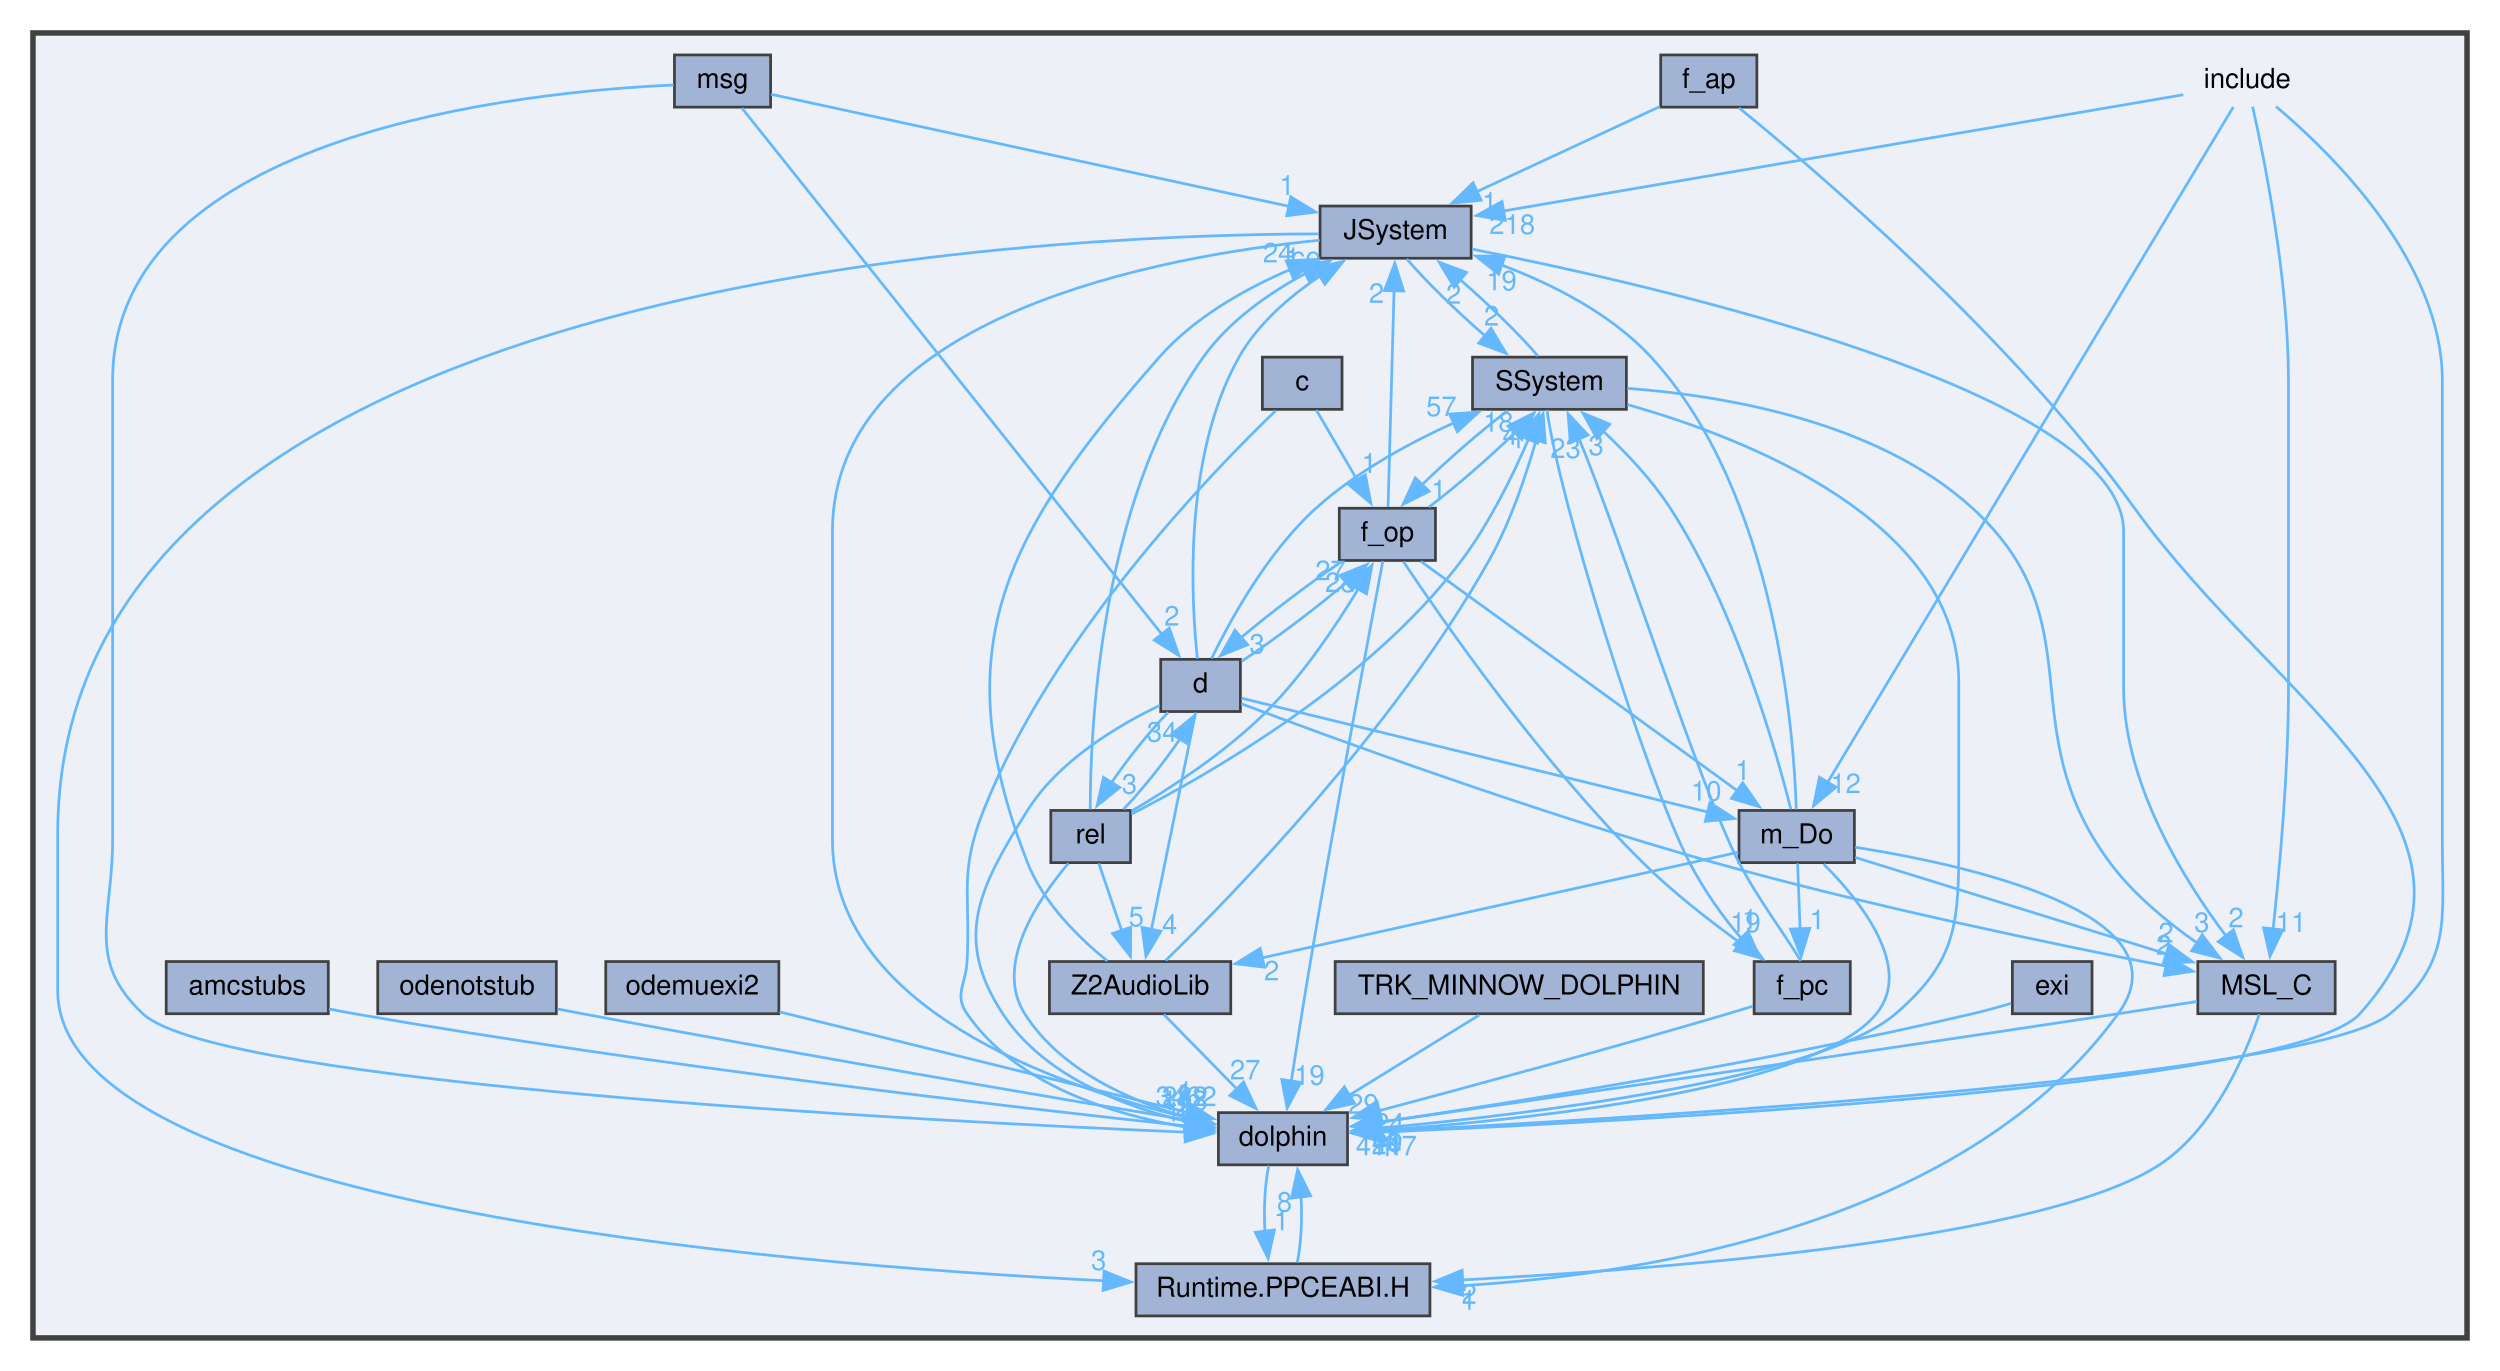
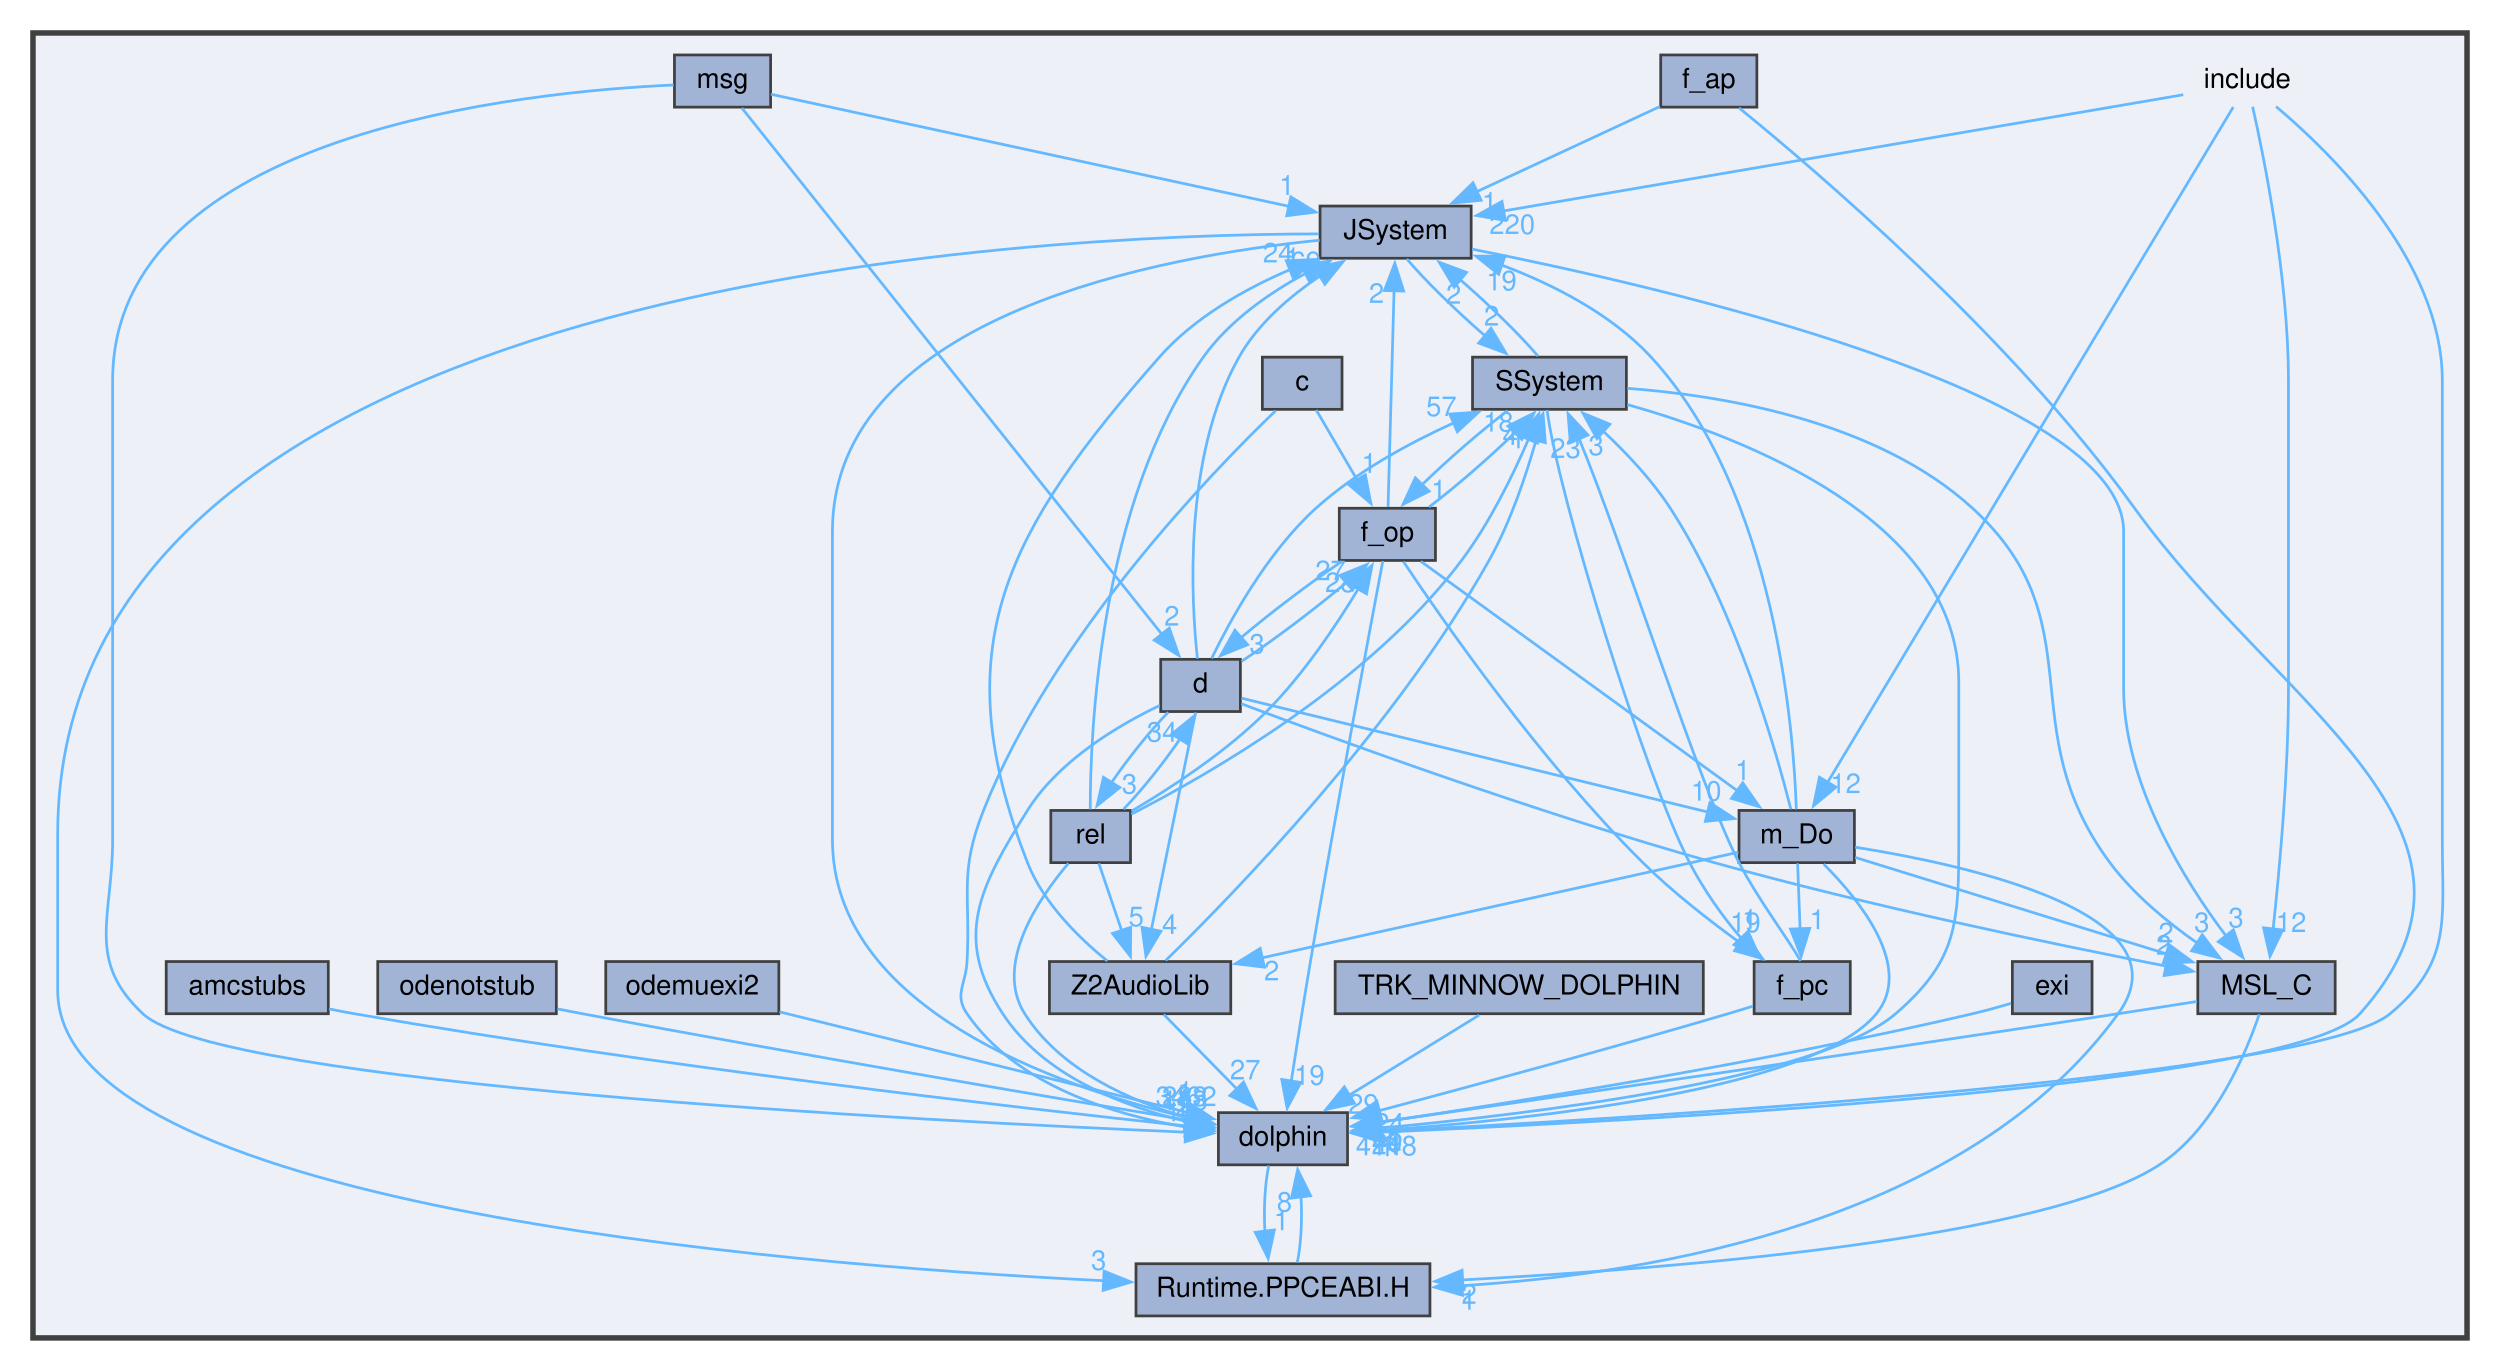
<svg xmlns="http://www.w3.org/2000/svg" xmlns:xlink="http://www.w3.org/1999/xlink" width="910pt" height="499pt" viewBox="0.00 0.00 910.00 499.00">
  <g id="graph0" class="graph" transform="scale(1 1) rotate(0) translate(4 495)">
    <g id="clust1" class="cluster">
      <g id="a_clust1">
        <a xlink:href="dir_d44c64559bbebec7f509842c48db8b23.html" target="_top">
          <polygon fill="#edf0f7" stroke="#404040" stroke-width="2" points="8,-8 8,-483 894,-483 894,-8 8,-8" />
        </a>
      </g>
    </g>
    <g id="node1" class="node">
      <text text-anchor="middle" x="814" y="-463" font-family="Helvetica,sans-Serif" font-size="10.00">include</text>
    </g>
    <g id="node5" class="node">
      <g id="a_node5">
        <a xlink:href="dir_b778c3f297ab88300258a2935792c8cc.html" target="_top" xlink:title="dolphin">
          <polygon fill="#a2b4d6" stroke="#404040" points="486.5,-90 439.5,-90 439.5,-71 486.5,-71 486.5,-90" />
          <text text-anchor="middle" x="463" y="-78" font-family="Helvetica,sans-Serif" font-size="10.00">dolphin</text>
        </a>
      </g>
    </g>
    <g id="edge3" class="edge">
      <path fill="none" stroke="#63b8ff" d="M824.48,-456.22C844.23,-439.61 885,-400.03 885,-356.5 885,-356.5 885,-356.5 885,-189.5 885,-160.04 888.63,-144.87 866,-126 837.97,-102.63 590.83,-87.92 498.02,-83.17" />
      <polygon fill="#63b8ff" stroke="#63b8ff" points="498.41,-79.69 488.24,-82.68 498.06,-86.68 498.41,-79.69" />
      <g id="a_edge3-headlabel">
-         <a xlink:href="dir_000832_000786.html" target="_top" xlink:title="4147">
-           <text text-anchor="middle" x="500.63" y="-74.46" font-family="Helvetica,sans-Serif" font-size="10.00" fill="#63b8ff">4147</text>
+         <a xlink:href="dir_000832_000786.html" target="_top" xlink:title="4148">
+           <text text-anchor="middle" x="500.63" y="-74.46" font-family="Helvetica,sans-Serif" font-size="10.00" fill="#63b8ff">4148</text>
        </a>
      </g>
    </g>
    <g id="node10" class="node">
      <g id="a_node10">
        <a xlink:href="dir_4f0979a7f5e3194619cde56505e372d8.html" target="_top" xlink:title="JSystem">
          <polygon fill="#a2b4d6" stroke="#404040" points="531.5,-420 476.5,-420 476.5,-401 531.5,-401 531.5,-420" />
          <text text-anchor="middle" x="504" y="-408" font-family="Helvetica,sans-Serif" font-size="10.00">JSystem</text>
        </a>
      </g>
    </g>
    <g id="edge1" class="edge">
      <path fill="none" stroke="#63b8ff" d="M790.7,-460.52C737.83,-451.48 608.33,-429.34 543.02,-418.17" />
      <polygon fill="#63b8ff" stroke="#63b8ff" points="543.91,-414.77 533.47,-416.54 542.73,-421.67 543.91,-414.77" />
      <g id="a_edge1-headlabel">
-         <a xlink:href="dir_000832_000871.html" target="_top" xlink:title="218">
-           <text text-anchor="middle" x="546.44" y="-409.83" font-family="Helvetica,sans-Serif" font-size="10.00" fill="#63b8ff">218</text>
+         <a xlink:href="dir_000832_000871.html" target="_top" xlink:title="220">
+           <text text-anchor="middle" x="546.44" y="-409.83" font-family="Helvetica,sans-Serif" font-size="10.00" fill="#63b8ff">220</text>
        </a>
      </g>
    </g>
    <g id="node11" class="node">
      <g id="a_node11">
        <a xlink:href="dir_6bdfff2c28f90f381b6da5bee088878b.html" target="_top" xlink:title="m_Do">
          <polygon fill="#a2b4d6" stroke="#404040" points="671,-200 629,-200 629,-181 671,-181 671,-200" />
          <text text-anchor="middle" x="650" y="-188" font-family="Helvetica,sans-Serif" font-size="10.00">m_Do</text>
        </a>
      </g>
    </g>
    <g id="edge2" class="edge">
      <path fill="none" stroke="#63b8ff" d="M808.91,-456.03C786.15,-418.14 693.38,-263.71 661.12,-210.01" />
      <polygon fill="#63b8ff" stroke="#63b8ff" points="664.29,-208.48 656.14,-201.71 658.28,-212.09 664.29,-208.48" />
      <g id="a_edge2-headlabel">
        <a xlink:href="dir_000832_001264.html" target="_top" xlink:title="12">
          <text text-anchor="middle" x="667.79" y="-206.3" font-family="Helvetica,sans-Serif" font-size="10.00" fill="#63b8ff">12</text>
        </a>
      </g>
    </g>
    <g id="node13" class="node">
      <g id="a_node13">
        <a xlink:href="dir_e464f436794397718a79e116ac090ffa.html" target="_top" xlink:title="MSL_C">
          <polygon fill="#a2b4d6" stroke="#404040" points="846,-145 796,-145 796,-126 846,-126 846,-145" />
          <text text-anchor="middle" x="821" y="-133" font-family="Helvetica,sans-Serif" font-size="10.00">MSL_C</text>
        </a>
      </g>
    </g>
    <g id="edge4" class="edge">
      <path fill="none" stroke="#63b8ff" d="M815.96,-456.15C820.03,-438.09 829,-393.98 829,-356.5 829,-356.5 829,-356.5 829,-244.5 829,-213.84 825.75,-178.42 823.4,-156.74" />
      <polygon fill="#63b8ff" stroke="#63b8ff" points="826.89,-156.49 822.28,-146.95 819.94,-157.28 826.89,-156.49" />
      <g id="a_edge4-headlabel">
-         <a xlink:href="dir_000832_001281.html" target="_top" xlink:title="11">
-           <text text-anchor="middle" x="829.95" y="-155.74" font-family="Helvetica,sans-Serif" font-size="10.00" fill="#63b8ff">11</text>
+         <a xlink:href="dir_000832_001281.html" target="_top" xlink:title="12">
+           <text text-anchor="middle" x="829.95" y="-155.74" font-family="Helvetica,sans-Serif" font-size="10.00" fill="#63b8ff">12</text>
        </a>
      </g>
    </g>
    <g id="node2" class="node">
      <g id="a_node2">
        <a xlink:href="dir_69c21e3fe128ba7f70ba19e6abc39168.html" target="_top" xlink:title="amcstubs">
          <polygon fill="#a2b4d6" stroke="#404040" points="115.5,-145 56.5,-145 56.5,-126 115.5,-126 115.5,-145" />
          <text text-anchor="middle" x="86" y="-133" font-family="Helvetica,sans-Serif" font-size="10.00">amcstubs</text>
        </a>
      </g>
    </g>
    <g id="edge5" class="edge">
      <path fill="none" stroke="#63b8ff" d="M115.76,-127.75C118.87,-127.12 122,-126.52 125,-126 234.87,-106.83 366.13,-91.77 427.76,-85.16" />
      <polygon fill="#63b8ff" stroke="#63b8ff" points="428.05,-88.65 437.62,-84.11 427.31,-81.68 428.05,-88.65" />
      <g id="a_edge5-headlabel">
        <a xlink:href="dir_000005_000786.html" target="_top" xlink:title="1">
          <text text-anchor="middle" x="426.28" y="-89.19" font-family="Helvetica,sans-Serif" font-size="10.00" fill="#63b8ff">1</text>
        </a>
      </g>
    </g>
    <g id="node3" class="node">
      <g id="a_node3">
        <a xlink:href="dir_f0bbaeb96b1b216779501c980a5af6c6.html" target="_top" xlink:title="c">
          <polygon fill="#a2b4d6" stroke="#404040" points="484.5,-365 455.5,-365 455.5,-346 484.5,-346 484.5,-365" />
          <text text-anchor="middle" x="470" y="-353" font-family="Helvetica,sans-Serif" font-size="10.00">c</text>
        </a>
      </g>
    </g>
    <g id="edge6" class="edge">
      <path fill="none" stroke="#63b8ff" d="M460.36,-345.52C437.3,-323.37 379.02,-263.32 354,-200 344.96,-177.13 349.34,-169.55 348,-145 347.54,-136.57 343.23,-132.97 348,-126 365.82,-100 401.17,-89.19 428,-84.69" />
      <polygon fill="#63b8ff" stroke="#63b8ff" points="428.37,-88.18 437.77,-83.3 427.38,-81.25 428.37,-88.18" />
      <g id="a_edge6-headlabel">
        <a xlink:href="dir_000014_000786.html" target="_top" xlink:title="2">
          <text text-anchor="middle" x="426.71" y="-88.78" font-family="Helvetica,sans-Serif" font-size="10.00" fill="#63b8ff">2</text>
        </a>
      </g>
    </g>
    <g id="node8" class="node">
      <g id="a_node8">
        <a xlink:href="dir_fbb29e8cafd745cbb7106b56de6b5377.html" target="_top" xlink:title="f_op">
          <polygon fill="#a2b4d6" stroke="#404040" points="518.5,-310 483.5,-310 483.5,-291 518.5,-291 518.5,-310" />
          <text text-anchor="middle" x="501" y="-298" font-family="Helvetica,sans-Serif" font-size="10.00">f_op</text>
        </a>
      </g>
    </g>
    <g id="edge7" class="edge">
      <path fill="none" stroke="#63b8ff" d="M475.12,-345.75C479.18,-338.81 484.99,-328.86 490.09,-320.16" />
      <polygon fill="#63b8ff" stroke="#63b8ff" points="492.98,-322.15 495.01,-311.75 486.94,-318.61 492.98,-322.15" />
      <g id="a_edge7-headlabel">
        <a xlink:href="dir_000014_000812.html" target="_top" xlink:title="1">
          <text text-anchor="middle" x="494.38" y="-322.88" font-family="Helvetica,sans-Serif" font-size="10.00" fill="#63b8ff">1</text>
        </a>
      </g>
    </g>
    <g id="node4" class="node">
      <g id="a_node4">
        <a xlink:href="dir_cc3ad1aed4be3f446fdd7af78322f5bf.html" target="_top" xlink:title="d">
          <polygon fill="#a2b4d6" stroke="#404040" points="447.5,-255 418.5,-255 418.5,-236 447.5,-236 447.5,-255" />
          <text text-anchor="middle" x="433" y="-243" font-family="Helvetica,sans-Serif" font-size="10.00">d</text>
        </a>
      </g>
    </g>
    <g id="edge12" class="edge">
      <path fill="none" stroke="#63b8ff" d="M418.14,-238.21C403.4,-231.17 381.43,-218.28 370,-200 352.43,-171.91 342.85,-153.72 361,-126 375.76,-103.46 404.7,-92.27 428,-86.76" />
      <polygon fill="#63b8ff" stroke="#63b8ff" points="428.67,-90.19 437.74,-84.73 427.24,-83.34 428.67,-90.19" />
      <g id="a_edge12-headlabel">
        <a xlink:href="dir_000024_000786.html" target="_top" xlink:title="148">
          <text text-anchor="middle" x="427.21" y="-90.9" font-family="Helvetica,sans-Serif" font-size="10.00" fill="#63b8ff">148</text>
        </a>
      </g>
    </g>
    <g id="edge14" class="edge">
      <path fill="none" stroke="#63b8ff" d="M447.99,-254.32C459.47,-261.86 474.85,-273.51 486.24,-283.09" />
      <polygon fill="#63b8ff" stroke="#63b8ff" points="483.72,-285.54 493.54,-289.51 488.34,-280.28 483.72,-285.54" />
      <g id="a_edge14-headlabel">
        <a xlink:href="dir_000024_000812.html" target="_top" xlink:title="27">
          <text text-anchor="middle" x="480.29" y="-283.8" font-family="Helvetica,sans-Serif" font-size="10.00" fill="#63b8ff">27</text>
        </a>
      </g>
    </g>
    <g id="edge8" class="edge">
      <path fill="none" stroke="#63b8ff" d="M431.87,-255.23C429.62,-275.84 426.47,-328.54 447,-365 453.84,-377.14 465.46,-387.12 476.44,-394.53" />
      <polygon fill="#63b8ff" stroke="#63b8ff" points="474.56,-397.49 484.9,-399.8 478.26,-391.54 474.56,-397.49" />
      <g id="a_edge8-headlabel">
        <a xlink:href="dir_000024_000871.html" target="_top" xlink:title="69">
          <text text-anchor="middle" x="471.29" y="-396.29" font-family="Helvetica,sans-Serif" font-size="10.00" fill="#63b8ff">69</text>
        </a>
      </g>
    </g>
    <g id="edge10" class="edge">
      <path fill="none" stroke="#63b8ff" d="M447.92,-240.86C482.77,-232.34 570.2,-210.99 617.84,-199.36" />
      <polygon fill="#63b8ff" stroke="#63b8ff" points="618.4,-202.82 627.29,-197.05 616.74,-196.02 618.4,-202.82" />
      <g id="a_edge10-headlabel">
        <a xlink:href="dir_000024_001264.html" target="_top" xlink:title="10">
          <text text-anchor="middle" x="617.06" y="-203.57" font-family="Helvetica,sans-Serif" font-size="10.00" fill="#63b8ff">10</text>
        </a>
      </g>
    </g>
    <g id="edge15" class="edge">
      <path fill="none" stroke="#63b8ff" d="M447.85,-238.83C479.28,-226.99 554.95,-199.19 620,-181 676.86,-165.1 744.03,-151.19 784.53,-143.32" />
      <polygon fill="#63b8ff" stroke="#63b8ff" points="785.07,-146.79 794.23,-141.46 783.75,-139.91 785.07,-146.79" />
      <g id="a_edge15-headlabel">
        <a xlink:href="dir_000024_001281.html" target="_top" xlink:title="2">
          <text text-anchor="middle" x="783.56" y="-147.47" font-family="Helvetica,sans-Serif" font-size="10.00" fill="#63b8ff">2</text>
        </a>
      </g>
    </g>
    <g id="node16" class="node">
      <g id="a_node16">
        <a xlink:href="dir_d1e95842203b094e4f127fa85baf24b5.html" target="_top" xlink:title="rel">
          <polygon fill="#a2b4d6" stroke="#404040" points="407.5,-200 378.5,-200 378.5,-181 407.5,-181 407.5,-200" />
          <text text-anchor="middle" x="393" y="-188" font-family="Helvetica,sans-Serif" font-size="10.00">rel</text>
        </a>
      </g>
    </g>
    <g id="edge13" class="edge">
      <path fill="none" stroke="#63b8ff" d="M421.23,-235.75C414.5,-228.81 406.56,-218.86 400.6,-210.16" />
      <polygon fill="#63b8ff" stroke="#63b8ff" points="403.6,-208.36 395.34,-201.73 397.66,-212.06 403.6,-208.36" />
      <g id="a_edge13-headlabel">
        <a xlink:href="dir_000024_001315.html" target="_top" xlink:title="3">
          <text text-anchor="middle" x="407.11" y="-206.12" font-family="Helvetica,sans-Serif" font-size="10.00" fill="#63b8ff">3</text>
        </a>
      </g>
    </g>
    <g id="node18" class="node">
      <g id="a_node18">
        <a xlink:href="dir_54283da8a0cf1311a88c964d76512876.html" target="_top" xlink:title="SSystem">
          <polygon fill="#a2b4d6" stroke="#404040" points="588,-365 532,-365 532,-346 588,-346 588,-365" />
          <text text-anchor="middle" x="560" y="-353" font-family="Helvetica,sans-Serif" font-size="10.00">SSystem</text>
        </a>
      </g>
    </g>
    <g id="edge9" class="edge">
      <path fill="none" stroke="#63b8ff" d="M437.02,-255.31C443.45,-268.59 457.14,-293.88 475,-310 489.6,-323.19 508.83,-333.68 525.3,-341.15" />
      <polygon fill="#63b8ff" stroke="#63b8ff" points="523.69,-344.27 534.26,-345.03 526.47,-337.85 523.69,-344.27" />
      <g id="a_edge9-headlabel">
        <a xlink:href="dir_000024_001726.html" target="_top" xlink:title="57">
          <text text-anchor="middle" x="520.66" y="-343.55" font-family="Helvetica,sans-Serif" font-size="10.00" fill="#63b8ff">57</text>
        </a>
      </g>
    </g>
    <g id="node20" class="node">
      <g id="a_node20">
        <a xlink:href="dir_81939fb769658ab66ba54ec390580a1a.html" target="_top" xlink:title="Z2AudioLib">
          <polygon fill="#a2b4d6" stroke="#404040" points="444,-145 378,-145 378,-126 444,-126 444,-145" />
          <text text-anchor="middle" x="411" y="-133" font-family="Helvetica,sans-Serif" font-size="10.00">Z2AudioLib</text>
        </a>
      </g>
    </g>
    <g id="edge11" class="edge">
      <path fill="none" stroke="#63b8ff" d="M431.2,-235.66C427.7,-218.5 419.91,-180.26 415.09,-156.6" />
      <polygon fill="#63b8ff" stroke="#63b8ff" points="418.55,-156.04 413.13,-146.94 411.69,-157.44 418.55,-156.04" />
      <g id="a_edge11-headlabel">
        <a xlink:href="dir_000024_001735.html" target="_top" xlink:title="4">
          <text text-anchor="middle" x="421.75" y="-155.02" font-family="Helvetica,sans-Serif" font-size="10.00" fill="#63b8ff">4</text>
        </a>
      </g>
    </g>
    <g id="node17" class="node">
      <g id="a_node17">
        <a xlink:href="dir_6141ad2e1396b1970c524b101e645d67.html" target="_top" xlink:title="Runtime.PPCEABI.H">
          <polygon fill="#a2b4d6" stroke="#404040" points="516.5,-35 409.5,-35 409.5,-16 516.5,-16 516.5,-35" />
          <text text-anchor="middle" x="463" y="-23" font-family="Helvetica,sans-Serif" font-size="10.00">Runtime.PPCEABI.H</text>
        </a>
      </g>
    </g>
    <g id="edge16" class="edge">
      <path fill="none" stroke="#63b8ff" d="M457.83,-70.75C456.42,-64.19 455.96,-54.95 456.43,-46.6" />
      <polygon fill="#63b8ff" stroke="#63b8ff" points="459.87,-47.3 457.61,-36.94 452.92,-46.45 459.87,-47.3" />
      <g id="a_edge16-headlabel">
        <a xlink:href="dir_000786_001701.html" target="_top" xlink:title="1">
          <text text-anchor="middle" x="462.44" y="-47.21" font-family="Helvetica,sans-Serif" font-size="10.00" fill="#63b8ff">1</text>
        </a>
      </g>
    </g>
    <g id="node6" class="node">
      <g id="a_node6">
        <a xlink:href="dir_bd30b2f27e7c332535a4051e395ad81c.html" target="_top" xlink:title="exi">
          <polygon fill="#a2b4d6" stroke="#404040" points="757.5,-145 728.5,-145 728.5,-126 757.5,-126 757.5,-145" />
          <text text-anchor="middle" x="743" y="-133" font-family="Helvetica,sans-Serif" font-size="10.00">exi</text>
        </a>
      </g>
    </g>
    <g id="edge17" class="edge">
      <path fill="none" stroke="#63b8ff" d="M728.03,-129.77C723.55,-128.45 718.6,-127.08 714,-126 637.57,-108.08 546.56,-93.63 497.86,-86.44" />
      <polygon fill="#63b8ff" stroke="#63b8ff" points="498.61,-83.02 488.2,-85.03 497.59,-89.94 498.61,-83.02" />
      <g id="a_edge17-headlabel">
        <a xlink:href="dir_000800_000786.html" target="_top" xlink:title="2">
          <text text-anchor="middle" x="501.07" y="-78.01" font-family="Helvetica,sans-Serif" font-size="10.00" fill="#63b8ff">2</text>
        </a>
      </g>
    </g>
    <g id="node7" class="node">
      <g id="a_node7">
        <a xlink:href="dir_842110f85f767812b47b9e09c1085d00.html" target="_top" xlink:title="f_ap">
          <polygon fill="#a2b4d6" stroke="#404040" points="635.5,-475 600.5,-475 600.5,-456 635.5,-456 635.5,-475" />
          <text text-anchor="middle" x="618" y="-463" font-family="Helvetica,sans-Serif" font-size="10.00">f_ap</text>
        </a>
      </g>
    </g>
    <g id="edge19" class="edge">
      <path fill="none" stroke="#63b8ff" d="M628.98,-455.75C656.17,-433.66 727.71,-372.9 773,-310 825.32,-237.35 914.63,-192.78 855,-126 831.42,-99.6 590.32,-86.82 498.37,-82.88" />
      <polygon fill="#63b8ff" stroke="#63b8ff" points="498.57,-79.38 488.43,-82.46 498.27,-86.38 498.57,-79.38" />
      <g id="a_edge19-headlabel">
        <a xlink:href="dir_000810_000786.html" target="_top" xlink:title="1">
          <text text-anchor="middle" x="500.76" y="-74.13" font-family="Helvetica,sans-Serif" font-size="10.00" fill="#63b8ff">1</text>
        </a>
      </g>
    </g>
    <g id="edge18" class="edge">
      <path fill="none" stroke="#63b8ff" d="M600.19,-456.22C582.38,-447.94 554.67,-435.06 533.56,-425.24" />
      <polygon fill="#63b8ff" stroke="#63b8ff" points="535.13,-422.11 524.58,-421.07 532.17,-428.46 535.13,-422.11" />
      <g id="a_edge18-headlabel">
        <a xlink:href="dir_000810_000871.html" target="_top" xlink:title="1">
          <text text-anchor="middle" x="538.21" y="-417.91" font-family="Helvetica,sans-Serif" font-size="10.00" fill="#63b8ff">1</text>
        </a>
      </g>
    </g>
    <g id="edge25" class="edge">
      <path fill="none" stroke="#63b8ff" d="M484.25,-290.51C472.93,-282.93 458.4,-271.88 447.57,-262.75" />
      <polygon fill="#63b8ff" stroke="#63b8ff" points="450.13,-260.34 440.31,-256.36 445.5,-265.59 450.13,-260.34" />
      <g id="a_edge25-headlabel">
        <a xlink:href="dir_000812_000024.html" target="_top" xlink:title="3">
          <text text-anchor="middle" x="453.57" y="-257.09" font-family="Helvetica,sans-Serif" font-size="10.00" fill="#63b8ff">3</text>
        </a>
      </g>
    </g>
    <g id="edge24" class="edge">
      <path fill="none" stroke="#63b8ff" d="M499.35,-290.8C494.91,-267.31 482.42,-200.64 473,-145 470.54,-130.46 467.95,-114.02 466.03,-101.51" />
      <polygon fill="#63b8ff" stroke="#63b8ff" points="469.49,-100.99 464.52,-91.63 462.57,-102.05 469.49,-100.99" />
      <g id="a_edge24-headlabel">
        <a xlink:href="dir_000812_000786.html" target="_top" xlink:title="19">
          <text text-anchor="middle" x="472.61" y="-100.12" font-family="Helvetica,sans-Serif" font-size="10.00" fill="#63b8ff">19</text>
        </a>
      </g>
    </g>
    <g id="node9" class="node">
      <g id="a_node9">
        <a xlink:href="dir_14c28d3bb977da9b21a3aa2d366ba228.html" target="_top" xlink:title="f_pc">
          <polygon fill="#a2b4d6" stroke="#404040" points="669.5,-145 634.5,-145 634.5,-126 669.5,-126 669.5,-145" />
          <text text-anchor="middle" x="652" y="-133" font-family="Helvetica,sans-Serif" font-size="10.00">f_pc</text>
        </a>
      </g>
    </g>
    <g id="edge20" class="edge">
      <path fill="none" stroke="#63b8ff" d="M506.86,-290.56C520.61,-269.94 556.63,-217.97 594,-181 604.89,-170.23 618.4,-159.73 629.64,-151.63" />
      <polygon fill="#63b8ff" stroke="#63b8ff" points="631.4,-154.67 637.57,-146.06 627.37,-148.94 631.4,-154.67" />
      <g id="a_edge20-headlabel">
        <a xlink:href="dir_000812_000814.html" target="_top" xlink:title="19">
          <text text-anchor="middle" x="631.33" y="-155.69" font-family="Helvetica,sans-Serif" font-size="10.00" fill="#63b8ff">19</text>
        </a>
      </g>
    </g>
    <g id="edge21" class="edge">
      <path fill="none" stroke="#63b8ff" d="M501.25,-310.46C501.73,-327.65 502.78,-365.63 503.44,-389.24" />
      <polygon fill="#63b8ff" stroke="#63b8ff" points="499.94,-389.25 503.71,-399.15 506.93,-389.06 499.94,-389.25" />
      <g id="a_edge21-headlabel">
        <a xlink:href="dir_000812_000871.html" target="_top" xlink:title="2">
          <text text-anchor="middle" x="497.04" y="-384.75" font-family="Helvetica,sans-Serif" font-size="10.00" fill="#63b8ff">2</text>
        </a>
      </g>
    </g>
    <g id="edge23" class="edge">
      <path fill="none" stroke="#63b8ff" d="M513.19,-290.66C538.4,-272.39 596.56,-230.23 628.33,-207.21" />
      <polygon fill="#63b8ff" stroke="#63b8ff" points="630.37,-210.05 636.41,-201.35 626.26,-204.38 630.37,-210.05" />
      <g id="a_edge23-headlabel">
        <a xlink:href="dir_000812_001264.html" target="_top" xlink:title="1">
          <text text-anchor="middle" x="630.35" y="-211.07" font-family="Helvetica,sans-Serif" font-size="10.00" fill="#63b8ff">1</text>
        </a>
      </g>
    </g>
    <g id="edge22" class="edge">
      <path fill="none" stroke="#63b8ff" d="M516.16,-310.44C525.93,-317.82 538.2,-328.5 547.42,-337.5" />
      <polygon fill="#63b8ff" stroke="#63b8ff" points="544.9,-339.92 554.37,-344.66 549.92,-335.05 544.9,-339.92" />
      <g id="a_edge22-headlabel">
        <a xlink:href="dir_000812_001726.html" target="_top" xlink:title="18">
          <text text-anchor="middle" x="541.41" y="-337.9" font-family="Helvetica,sans-Serif" font-size="10.00" fill="#63b8ff">18</text>
        </a>
      </g>
    </g>
    <g id="edge27" class="edge">
      <path fill="none" stroke="#63b8ff" d="M634.02,-128.74C631.01,-127.8 627.92,-126.86 625,-126 581.33,-113.13 530.68,-99.41 497.81,-90.66" />
      <polygon fill="#63b8ff" stroke="#63b8ff" points="498.98,-87.35 488.42,-88.17 497.19,-94.12 498.98,-87.35" />
      <g id="a_edge27-headlabel">
        <a xlink:href="dir_000814_000786.html" target="_top" xlink:title="24">
          <text text-anchor="middle" x="501.72" y="-82.64" font-family="Helvetica,sans-Serif" font-size="10.00" fill="#63b8ff">24</text>
        </a>
      </g>
    </g>
    <g id="edge26" class="edge">
      <path fill="none" stroke="#63b8ff" d="M651.45,-145.2C646.49,-153.83 635.92,-167.65 629,-181 614.58,-208.82 586.91,-296.28 570.77,-335.34" />
      <polygon fill="#63b8ff" stroke="#63b8ff" points="567.61,-333.84 566.77,-344.4 574.01,-336.66 567.61,-333.84" />
      <g id="a_edge26-headlabel">
        <a xlink:href="dir_000814_001726.html" target="_top" xlink:title="23">
          <text text-anchor="middle" x="565.85" y="-328.29" font-family="Helvetica,sans-Serif" font-size="10.00" fill="#63b8ff">23</text>
        </a>
      </g>
    </g>
    <g id="edge29" class="edge">
      <path fill="none" stroke="#63b8ff" d="M476.35,-407.56C420.4,-401.98 299,-380.75 299,-301.5 299,-301.5 299,-301.5 299,-189.5 299,-128.24 379.8,-99.77 427.97,-88.24" />
      <polygon fill="#63b8ff" stroke="#63b8ff" points="428.69,-91.66 437.68,-86.06 427.15,-84.84 428.69,-91.66" />
      <g id="a_edge29-headlabel">
-         <a xlink:href="dir_000871_000786.html" target="_top" xlink:title="282">
-           <text text-anchor="middle" x="427.28" y="-92.39" font-family="Helvetica,sans-Serif" font-size="10.00" fill="#63b8ff">282</text>
+         <a xlink:href="dir_000871_000786.html" target="_top" xlink:title="283">
+           <text text-anchor="middle" x="427.28" y="-92.39" font-family="Helvetica,sans-Serif" font-size="10.00" fill="#63b8ff">283</text>
        </a>
      </g>
    </g>
    <g id="edge30" class="edge">
      <path fill="none" stroke="#63b8ff" d="M531.86,-404.31C599.9,-390.86 769,-352.3 769,-301.5 769,-301.5 769,-301.5 769,-244.5 769,-209.96 790.85,-174.82 806.23,-154.37" />
      <polygon fill="#63b8ff" stroke="#63b8ff" points="808.96,-156.55 812.39,-146.52 803.46,-152.22 808.96,-156.55" />
      <g id="a_edge30-headlabel">
-         <a xlink:href="dir_000871_001281.html" target="_top" xlink:title="2">
-           <text text-anchor="middle" x="809.91" y="-157.44" font-family="Helvetica,sans-Serif" font-size="10.00" fill="#63b8ff">2</text>
+         <a xlink:href="dir_000871_001281.html" target="_top" xlink:title="3">
+           <text text-anchor="middle" x="809.91" y="-157.44" font-family="Helvetica,sans-Serif" font-size="10.00" fill="#63b8ff">3</text>
        </a>
      </g>
    </g>
    <g id="edge31" class="edge">
      <path fill="none" stroke="#63b8ff" d="M476.07,-409.87C372.59,-409.64 17,-394.13 17,-191.5 17,-191.5 17,-191.5 17,-134.5 17,-57.05 274.27,-34.95 398.01,-28.8" />
      <polygon fill="#63b8ff" stroke="#63b8ff" points="397.87,-32.31 407.69,-28.34 397.54,-25.32 397.87,-32.31" />
      <g id="a_edge31-headlabel">
        <a xlink:href="dir_000871_001701.html" target="_top" xlink:title="3">
          <text text-anchor="middle" x="395.92" y="-32.74" font-family="Helvetica,sans-Serif" font-size="10.00" fill="#63b8ff">3</text>
        </a>
      </g>
    </g>
    <g id="edge28" class="edge">
      <path fill="none" stroke="#63b8ff" d="M508.08,-400.75C514.5,-393.12 526.02,-381.87 536.7,-372.62" />
      <polygon fill="#63b8ff" stroke="#63b8ff" points="538.72,-375.49 544.18,-366.41 534.25,-370.1 538.72,-375.49" />
      <g id="a_edge28-headlabel">
        <a xlink:href="dir_000871_001726.html" target="_top" xlink:title="2">
          <text text-anchor="middle" x="538.94" y="-376.5" font-family="Helvetica,sans-Serif" font-size="10.00" fill="#63b8ff">2</text>
        </a>
      </g>
    </g>
    <g id="edge37" class="edge">
      <path fill="none" stroke="#63b8ff" d="M659.79,-180.5C672.85,-167.43 692.78,-142.91 679,-126 656.58,-98.49 553.35,-87.49 498.11,-83.51" />
      <polygon fill="#63b8ff" stroke="#63b8ff" points="498.5,-80.03 488.29,-82.85 498.03,-87.01 498.5,-80.03" />
      <g id="a_edge37-headlabel">
        <a xlink:href="dir_001264_000786.html" target="_top" xlink:title="21">
          <text text-anchor="middle" x="500.77" y="-74.84" font-family="Helvetica,sans-Serif" font-size="10.00" fill="#63b8ff">21</text>
        </a>
      </g>
    </g>
    <g id="edge32" class="edge">
      <path fill="none" stroke="#63b8ff" d="M650.33,-180.75C650.57,-174.27 650.92,-165.16 651.23,-156.9" />
      <polygon fill="#63b8ff" stroke="#63b8ff" points="654.73,-157.08 651.61,-146.95 647.73,-156.82 654.73,-157.08" />
      <g id="a_edge32-headlabel">
        <a xlink:href="dir_001264_000814.html" target="_top" xlink:title="1">
          <text text-anchor="middle" x="657.48" y="-156.77" font-family="Helvetica,sans-Serif" font-size="10.00" fill="#63b8ff">1</text>
        </a>
      </g>
    </g>
    <g id="edge33" class="edge">
      <path fill="none" stroke="#63b8ff" d="M649.86,-200.37C648.96,-228.32 642.46,-315.67 597,-365 582.47,-380.77 561.17,-391.53 542.62,-398.51" />
      <polygon fill="#63b8ff" stroke="#63b8ff" points="541.51,-395.18 533.23,-401.78 543.82,-401.79 541.51,-395.18" />
      <g id="a_edge33-headlabel">
        <a xlink:href="dir_001264_000871.html" target="_top" xlink:title="19">
          <text text-anchor="middle" x="542.54" y="-389.32" font-family="Helvetica,sans-Serif" font-size="10.00" fill="#63b8ff">19</text>
        </a>
      </g>
    </g>
    <g id="edge38" class="edge">
      <path fill="none" stroke="#63b8ff" d="M671.31,-182.89C699.75,-174.08 750.51,-158.35 784.95,-147.67" />
      <polygon fill="#63b8ff" stroke="#63b8ff" points="785.55,-151.15 794.07,-144.85 783.48,-144.46 785.55,-151.15" />
      <g id="a_edge38-headlabel">
        <a xlink:href="dir_001264_001281.html" target="_top" xlink:title="2">
          <text text-anchor="middle" x="784.41" y="-151.98" font-family="Helvetica,sans-Serif" font-size="10.00" fill="#63b8ff">2</text>
        </a>
      </g>
    </g>
    <g id="edge35" class="edge">
      <path fill="none" stroke="#63b8ff" d="M671.27,-186.62C711.72,-180.23 793.45,-162.49 767,-126 712.55,-50.89 599.7,-31.43 527.86,-26.99" />
      <polygon fill="#63b8ff" stroke="#63b8ff" points="528.38,-23.51 518.21,-26.47 528.01,-30.5 528.38,-23.51" />
      <g id="a_edge35-headlabel">
        <a xlink:href="dir_001264_001701.html" target="_top" xlink:title="1">
          <text text-anchor="middle" x="530.61" y="-18.28" font-family="Helvetica,sans-Serif" font-size="10.00" fill="#63b8ff">1</text>
        </a>
      </g>
    </g>
    <g id="edge34" class="edge">
      <path fill="none" stroke="#63b8ff" d="M647.88,-200.4C642.72,-220.95 628.12,-272.78 604,-310 597.32,-320.31 587.95,-330.2 579.58,-338.02" />
      <polygon fill="#63b8ff" stroke="#63b8ff" points="577.32,-335.35 572.18,-344.62 581.98,-340.57 577.32,-335.35" />
      <g id="a_edge34-headlabel">
        <a xlink:href="dir_001264_001726.html" target="_top" xlink:title="3">
          <text text-anchor="middle" x="576.98" y="-329.34" font-family="Helvetica,sans-Serif" font-size="10.00" fill="#63b8ff">3</text>
        </a>
      </g>
    </g>
    <g id="edge36" class="edge">
      <path fill="none" stroke="#63b8ff" d="M628.79,-184.8C590.02,-176.2 506.98,-157.78 455.37,-146.34" />
      <polygon fill="#63b8ff" stroke="#63b8ff" points="456.24,-142.95 445.72,-144.2 454.72,-149.78 456.24,-142.95" />
      <g id="a_edge36-headlabel">
        <a xlink:href="dir_001264_001735.html" target="_top" xlink:title="2">
          <text text-anchor="middle" x="458.88" y="-138.13" font-family="Helvetica,sans-Serif" font-size="10.00" fill="#63b8ff">2</text>
        </a>
      </g>
    </g>
    <g id="node12" class="node">
      <g id="a_node12">
        <a xlink:href="dir_f4a0ada2a696f9fa1f0722f1cc886f9d.html" target="_top" xlink:title="msg">
          <polygon fill="#a2b4d6" stroke="#404040" points="276.5,-475 241.5,-475 241.5,-456 276.5,-456 276.5,-475" />
          <text text-anchor="middle" x="259" y="-463" font-family="Helvetica,sans-Serif" font-size="10.00">msg</text>
        </a>
      </g>
    </g>
    <g id="edge40" class="edge">
      <path fill="none" stroke="#63b8ff" d="M266.04,-455.68C292.16,-422.95 383.9,-308.02 419.1,-263.91" />
      <polygon fill="#63b8ff" stroke="#63b8ff" points="421.62,-266.37 425.12,-256.37 416.15,-262 421.62,-266.37" />
      <g id="a_edge40-headlabel">
        <a xlink:href="dir_001278_000024.html" target="_top" xlink:title="2">
          <text text-anchor="middle" x="422.54" y="-267.27" font-family="Helvetica,sans-Serif" font-size="10.00" fill="#63b8ff">2</text>
        </a>
      </g>
    </g>
    <g id="edge39" class="edge">
      <path fill="none" stroke="#63b8ff" d="M241.21,-464.06C188.53,-461.73 37,-447.15 37,-356.5 37,-356.5 37,-356.5 37,-189.5 37,-160.86 27.1,-145.59 48,-126 75.5,-100.22 332.52,-86.95 427.74,-82.88" />
      <polygon fill="#63b8ff" stroke="#63b8ff" points="427.68,-86.39 437.52,-82.48 427.39,-79.39 427.68,-86.39" />
      <g id="a_edge39-headlabel">
        <a xlink:href="dir_001278_000786.html" target="_top" xlink:title="11">
          <text text-anchor="middle" x="425.72" y="-86.81" font-family="Helvetica,sans-Serif" font-size="10.00" fill="#63b8ff">11</text>
        </a>
      </g>
    </g>
    <g id="edge41" class="edge">
      <path fill="none" stroke="#63b8ff" d="M276.62,-460.69C315.87,-452.2 411.28,-431.56 465.21,-419.89" />
      <polygon fill="#63b8ff" stroke="#63b8ff" points="465.86,-423.33 474.89,-417.8 464.38,-416.49 465.86,-423.33" />
      <g id="a_edge41-headlabel">
        <a xlink:href="dir_001278_000871.html" target="_top" xlink:title="1">
          <text text-anchor="middle" x="464.42" y="-424.05" font-family="Helvetica,sans-Serif" font-size="10.00" fill="#63b8ff">1</text>
        </a>
      </g>
    </g>
    <g id="edge43" class="edge">
      <path fill="none" stroke="#63b8ff" d="M795.73,-130.47C786.68,-129.03 776.38,-127.43 767,-126 669.52,-111.19 554.31,-94.57 497.8,-86.47" />
      <polygon fill="#63b8ff" stroke="#63b8ff" points="498.56,-83.04 488.16,-85.09 497.56,-89.97 498.56,-83.04" />
      <g id="a_edge43-headlabel">
        <a xlink:href="dir_001281_000786.html" target="_top" xlink:title="56">
          <text text-anchor="middle" x="501.02" y="-78.03" font-family="Helvetica,sans-Serif" font-size="10.00" fill="#63b8ff">56</text>
        </a>
      </g>
    </g>
    <g id="edge42" class="edge">
      <path fill="none" stroke="#63b8ff" d="M818.36,-125.81C813.6,-111.73 802.14,-84.17 782,-71 741.33,-44.39 608.82,-33.4 527.94,-29.09" />
      <polygon fill="#63b8ff" stroke="#63b8ff" points="528.56,-25.62 518.39,-28.6 528.2,-32.61 528.56,-25.62" />
      <g id="a_edge42-headlabel">
        <a xlink:href="dir_001281_001701.html" target="_top" xlink:title="2">
          <text text-anchor="middle" x="530.78" y="-20.39" font-family="Helvetica,sans-Serif" font-size="10.00" fill="#63b8ff">2</text>
        </a>
      </g>
    </g>
    <g id="node14" class="node">
      <g id="a_node14">
        <a xlink:href="dir_87ef4356690393f98a03cd010822f8d3.html" target="_top" xlink:title="odemuexi2">
          <polygon fill="#a2b4d6" stroke="#404040" points="279.5,-145 216.5,-145 216.5,-126 279.5,-126 279.5,-145" />
          <text text-anchor="middle" x="248" y="-133" font-family="Helvetica,sans-Serif" font-size="10.00">odemuexi2</text>
        </a>
      </g>
    </g>
    <g id="edge44" class="edge">
      <path fill="none" stroke="#63b8ff" d="M279.72,-126.68C319.36,-116.91 386.95,-100.25 428.04,-90.12" />
      <polygon fill="#63b8ff" stroke="#63b8ff" points="428.79,-93.54 437.66,-87.75 427.11,-86.74 428.79,-93.54" />
      <g id="a_edge44-headlabel">
        <a xlink:href="dir_001291_000786.html" target="_top" xlink:title="1">
          <text text-anchor="middle" x="427.45" y="-94.29" font-family="Helvetica,sans-Serif" font-size="10.00" fill="#63b8ff">1</text>
        </a>
      </g>
    </g>
    <g id="node15" class="node">
      <g id="a_node15">
        <a xlink:href="dir_70bf4e9311ed1821b28462b50265373f.html" target="_top" xlink:title="odenotstub">
          <polygon fill="#a2b4d6" stroke="#404040" points="198.5,-145 133.5,-145 133.5,-126 198.5,-126 198.5,-145" />
          <text text-anchor="middle" x="166" y="-133" font-family="Helvetica,sans-Serif" font-size="10.00">odenotstub</text>
        </a>
      </g>
    </g>
    <g id="edge45" class="edge">
      <path fill="none" stroke="#63b8ff" d="M199,-127.73C202.04,-127.14 205.08,-126.55 208,-126 286.33,-111.24 378.54,-95.57 427.78,-87.34" />
      <polygon fill="#63b8ff" stroke="#63b8ff" points="428.27,-90.8 437.56,-85.71 427.12,-83.9 428.27,-90.8" />
      <g id="a_edge45-headlabel">
        <a xlink:href="dir_001295_000786.html" target="_top" xlink:title="1">
          <text text-anchor="middle" x="426.69" y="-91.45" font-family="Helvetica,sans-Serif" font-size="10.00" fill="#63b8ff">1</text>
        </a>
      </g>
    </g>
    <g id="edge50" class="edge">
      <path fill="none" stroke="#63b8ff" d="M404.96,-200.44C411.71,-207.44 419.64,-217.4 425.56,-226.08" />
      <polygon fill="#63b8ff" stroke="#63b8ff" points="422.52,-227.81 430.76,-234.46 428.46,-224.12 422.52,-227.81" />
      <g id="a_edge50-headlabel">
        <a xlink:href="dir_001315_000024.html" target="_top" xlink:title="34">
          <text text-anchor="middle" x="419.01" y="-225.04" font-family="Helvetica,sans-Serif" font-size="10.00" fill="#63b8ff">34</text>
        </a>
      </g>
    </g>
    <g id="edge49" class="edge">
      <path fill="none" stroke="#63b8ff" d="M384.91,-180.77C374.13,-168.04 357.65,-143.92 369,-126 382.02,-105.44 407.38,-94.19 428.48,-88.15" />
      <polygon fill="#63b8ff" stroke="#63b8ff" points="429.06,-91.62 437.89,-85.75 427.33,-84.83 429.06,-91.62" />
      <g id="a_edge49-headlabel">
        <a xlink:href="dir_001315_000786.html" target="_top" xlink:title="3462">
          <text text-anchor="middle" x="427.75" y="-92.38" font-family="Helvetica,sans-Serif" font-size="10.00" fill="#63b8ff">3462</text>
        </a>
      </g>
    </g>
    <g id="edge51" class="edge">
      <path fill="none" stroke="#63b8ff" d="M407.84,-199.73C421.58,-207.8 442.08,-221.06 457,-236 470.46,-249.48 482.53,-267.55 490.61,-280.97" />
      <polygon fill="#63b8ff" stroke="#63b8ff" points="487.37,-282.36 495.42,-289.24 493.42,-278.84 487.37,-282.36" />
      <g id="a_edge51-headlabel">
        <a xlink:href="dir_001315_000812.html" target="_top" xlink:title="28">
          <text text-anchor="middle" x="483.87" y="-279.48" font-family="Helvetica,sans-Serif" font-size="10.00" fill="#63b8ff">28</text>
        </a>
      </g>
    </g>
    <g id="edge46" class="edge">
      <path fill="none" stroke="#63b8ff" d="M392.85,-200.38C392.81,-227.64 395.97,-311.53 434,-365 443.38,-378.18 458.01,-388.37 471.48,-395.65" />
      <polygon fill="#63b8ff" stroke="#63b8ff" points="469.58,-398.61 480.09,-399.97 472.72,-392.35 469.58,-398.61" />
      <g id="a_edge46-headlabel">
        <a xlink:href="dir_001315_000871.html" target="_top" xlink:title="1">
          <text text-anchor="middle" x="466.45" y="-397.71" font-family="Helvetica,sans-Serif" font-size="10.00" fill="#63b8ff">1</text>
        </a>
      </g>
    </g>
    <g id="edge47" class="edge">
      <path fill="none" stroke="#63b8ff" d="M407.8,-198.66C435.29,-212.67 494.45,-246.28 528,-291 538.21,-304.61 546.7,-321.97 552.36,-335.1" />
      <polygon fill="#63b8ff" stroke="#63b8ff" points="549.12,-336.42 556.16,-344.33 555.6,-333.75 549.12,-336.42" />
      <g id="a_edge47-headlabel">
        <a xlink:href="dir_001315_001726.html" target="_top" xlink:title="4">
          <text text-anchor="middle" x="545.71" y="-333.07" font-family="Helvetica,sans-Serif" font-size="10.00" fill="#63b8ff">4</text>
        </a>
      </g>
    </g>
    <g id="edge48" class="edge">
      <path fill="none" stroke="#63b8ff" d="M395.97,-180.75C398.23,-174.11 401.41,-164.73 404.27,-156.31" />
      <polygon fill="#63b8ff" stroke="#63b8ff" points="407.57,-157.47 407.48,-146.88 400.95,-155.22 407.57,-157.47" />
      <g id="a_edge48-headlabel">
        <a xlink:href="dir_001315_001735.html" target="_top" xlink:title="5">
          <text text-anchor="middle" x="409.59" y="-157.85" font-family="Helvetica,sans-Serif" font-size="10.00" fill="#63b8ff">5</text>
        </a>
      </g>
    </g>
    <g id="edge52" class="edge">
      <path fill="none" stroke="#63b8ff" d="M468.21,-35.44C469.58,-41.97 470.04,-51.1 469.57,-59.35" />
      <polygon fill="#63b8ff" stroke="#63b8ff" points="466.1,-58.89 468.35,-69.25 473.05,-59.75 466.1,-58.89" />
      <g id="a_edge52-headlabel">
        <a xlink:href="dir_001701_000786.html" target="_top" xlink:title="8">
          <text text-anchor="middle" x="463.54" y="-53.98" font-family="Helvetica,sans-Serif" font-size="10.00" fill="#63b8ff">8</text>
        </a>
      </g>
    </g>
    <g id="edge55" class="edge">
      <path fill="none" stroke="#63b8ff" d="M588.38,-347.73C631.61,-335.52 709,-305.45 709,-246.5 709,-246.5 709,-246.5 709,-189.5 709,-159.48 708.76,-145.57 686,-126 658.25,-102.14 553.74,-89.5 498.2,-84.34" />
      <polygon fill="#63b8ff" stroke="#63b8ff" points="498.59,-80.86 488.32,-83.46 497.97,-87.84 498.59,-80.86" />
      <g id="a_edge55-headlabel">
        <a xlink:href="dir_001726_000786.html" target="_top" xlink:title="40">
          <text text-anchor="middle" x="500.92" y="-75.72" font-family="Helvetica,sans-Serif" font-size="10.00" fill="#63b8ff">40</text>
        </a>
      </g>
    </g>
    <g id="edge57" class="edge">
      <path fill="none" stroke="#63b8ff" d="M544.77,-345.51C535.05,-338.16 522.86,-327.55 513.66,-318.59" />
      <polygon fill="#63b8ff" stroke="#63b8ff" points="516.2,-316.18 506.73,-311.44 511.18,-321.06 516.2,-316.18" />
      <g id="a_edge57-headlabel">
        <a xlink:href="dir_001726_000812.html" target="_top" xlink:title="1">
          <text text-anchor="middle" x="519.69" y="-313.19" font-family="Helvetica,sans-Serif" font-size="10.00" fill="#63b8ff">1</text>
        </a>
      </g>
    </g>
    <g id="edge53" class="edge">
      <path fill="none" stroke="#63b8ff" d="M559.13,-345.78C563.04,-315.02 595.09,-211.7 611,-181 616.03,-171.3 622.98,-161.35 629.93,-153.33" />
      <polygon fill="#63b8ff" stroke="#63b8ff" points="632.27,-155.95 636.64,-146.3 627.2,-151.12 632.27,-155.95" />
      <g id="a_edge53-headlabel">
        <a xlink:href="dir_001726_000814.html" target="_top" xlink:title="1">
          <text text-anchor="middle" x="632.89" y="-156.92" font-family="Helvetica,sans-Serif" font-size="10.00" fill="#63b8ff">1</text>
        </a>
      </g>
    </g>
    <g id="edge54" class="edge">
      <path fill="none" stroke="#63b8ff" d="M555.83,-365.36C549.4,-372.98 537.94,-384.16 527.32,-393.37" />
      <polygon fill="#63b8ff" stroke="#63b8ff" points="525.34,-390.46 519.88,-399.54 529.81,-395.84 525.34,-390.46" />
      <g id="a_edge54-headlabel">
        <a xlink:href="dir_001726_000871.html" target="_top" xlink:title="2">
          <text text-anchor="middle" x="525.12" y="-384.45" font-family="Helvetica,sans-Serif" font-size="10.00" fill="#63b8ff">2</text>
        </a>
      </g>
    </g>
    <g id="edge56" class="edge">
      <path fill="none" stroke="#63b8ff" d="M588.35,-353.64C622.31,-351.14 679,-342.04 714,-310 759.36,-268.49 727.34,-230.36 764,-181 772.54,-169.5 784.79,-159.42 795.74,-151.76" />
      <polygon fill="#63b8ff" stroke="#63b8ff" points="797.62,-154.72 804.03,-146.29 793.76,-148.88 797.62,-154.72" />
      <g id="a_edge56-headlabel">
        <a xlink:href="dir_001726_001281.html" target="_top" xlink:title="3">
          <text text-anchor="middle" x="797.45" y="-155.74" font-family="Helvetica,sans-Serif" font-size="10.00" fill="#63b8ff">3</text>
        </a>
      </g>
    </g>
    <g id="node19" class="node">
      <g id="a_node19">
        <a xlink:href="dir_1cf8c5ae6c227b033e49e3be60b350ef.html" target="_top" xlink:title="TRK_MINNOW_DOLPHIN">
          <polygon fill="#a2b4d6" stroke="#404040" points="616,-145 482,-145 482,-126 616,-126 616,-145" />
          <text text-anchor="middle" x="549" y="-133" font-family="Helvetica,sans-Serif" font-size="10.00">TRK_MINNOW_DOLPHIN</text>
        </a>
      </g>
    </g>
    <g id="edge58" class="edge">
      <path fill="none" stroke="#63b8ff" d="M534.41,-125.51C521.48,-117.54 502.36,-105.75 487.15,-96.38" />
      <polygon fill="#63b8ff" stroke="#63b8ff" points="489.01,-93.42 478.66,-91.15 485.34,-99.38 489.01,-93.42" />
      <g id="a_edge58-headlabel">
        <a xlink:href="dir_001729_000786.html" target="_top" xlink:title="29">
          <text text-anchor="middle" x="492.27" y="-89.59" font-family="Helvetica,sans-Serif" font-size="10.00" fill="#63b8ff">29</text>
        </a>
      </g>
    </g>
    <g id="edge61" class="edge">
      <path fill="none" stroke="#63b8ff" d="M419.59,-125.75C426.84,-118.35 437.45,-107.54 446.37,-98.45" />
      <polygon fill="#63b8ff" stroke="#63b8ff" points="448.66,-101.11 453.17,-91.52 443.66,-96.21 448.66,-101.11" />
      <g id="a_edge61-headlabel">
        <a xlink:href="dir_001735_000786.html" target="_top" xlink:title="27">
          <text text-anchor="middle" x="449.23" y="-102.09" font-family="Helvetica,sans-Serif" font-size="10.00" fill="#63b8ff">27</text>
        </a>
      </g>
    </g>
    <g id="edge59" class="edge">
      <path fill="none" stroke="#63b8ff" d="M399.07,-145.2C389.17,-153.23 375.81,-166.13 370,-181 339.26,-259.73 362.21,-301.52 418,-365 430.65,-379.4 449.1,-389.8 465.66,-396.91" />
      <polygon fill="#63b8ff" stroke="#63b8ff" points="464.21,-400.09 474.79,-400.55 466.8,-393.59 464.21,-400.09" />
      <g id="a_edge59-headlabel">
        <a xlink:href="dir_001735_000871.html" target="_top" xlink:title="24">
          <text text-anchor="middle" x="461.22" y="-399.46" font-family="Helvetica,sans-Serif" font-size="10.00" fill="#63b8ff">24</text>
        </a>
      </g>
    </g>
    <g id="edge60" class="edge">
      <path fill="none" stroke="#63b8ff" d="M420.31,-145.39C443.29,-167.79 503.37,-229.21 538,-291 545.78,-304.88 551.52,-322 555.18,-334.96" />
      <polygon fill="#63b8ff" stroke="#63b8ff" points="551.73,-335.63 557.66,-344.41 558.5,-333.85 551.73,-335.63" />
      <g id="a_edge60-headlabel">
        <a xlink:href="dir_001735_001726.html" target="_top" xlink:title="1">
          <text text-anchor="middle" x="548.46" y="-331.84" font-family="Helvetica,sans-Serif" font-size="10.00" fill="#63b8ff">1</text>
        </a>
      </g>
    </g>
  </g>
</svg>
